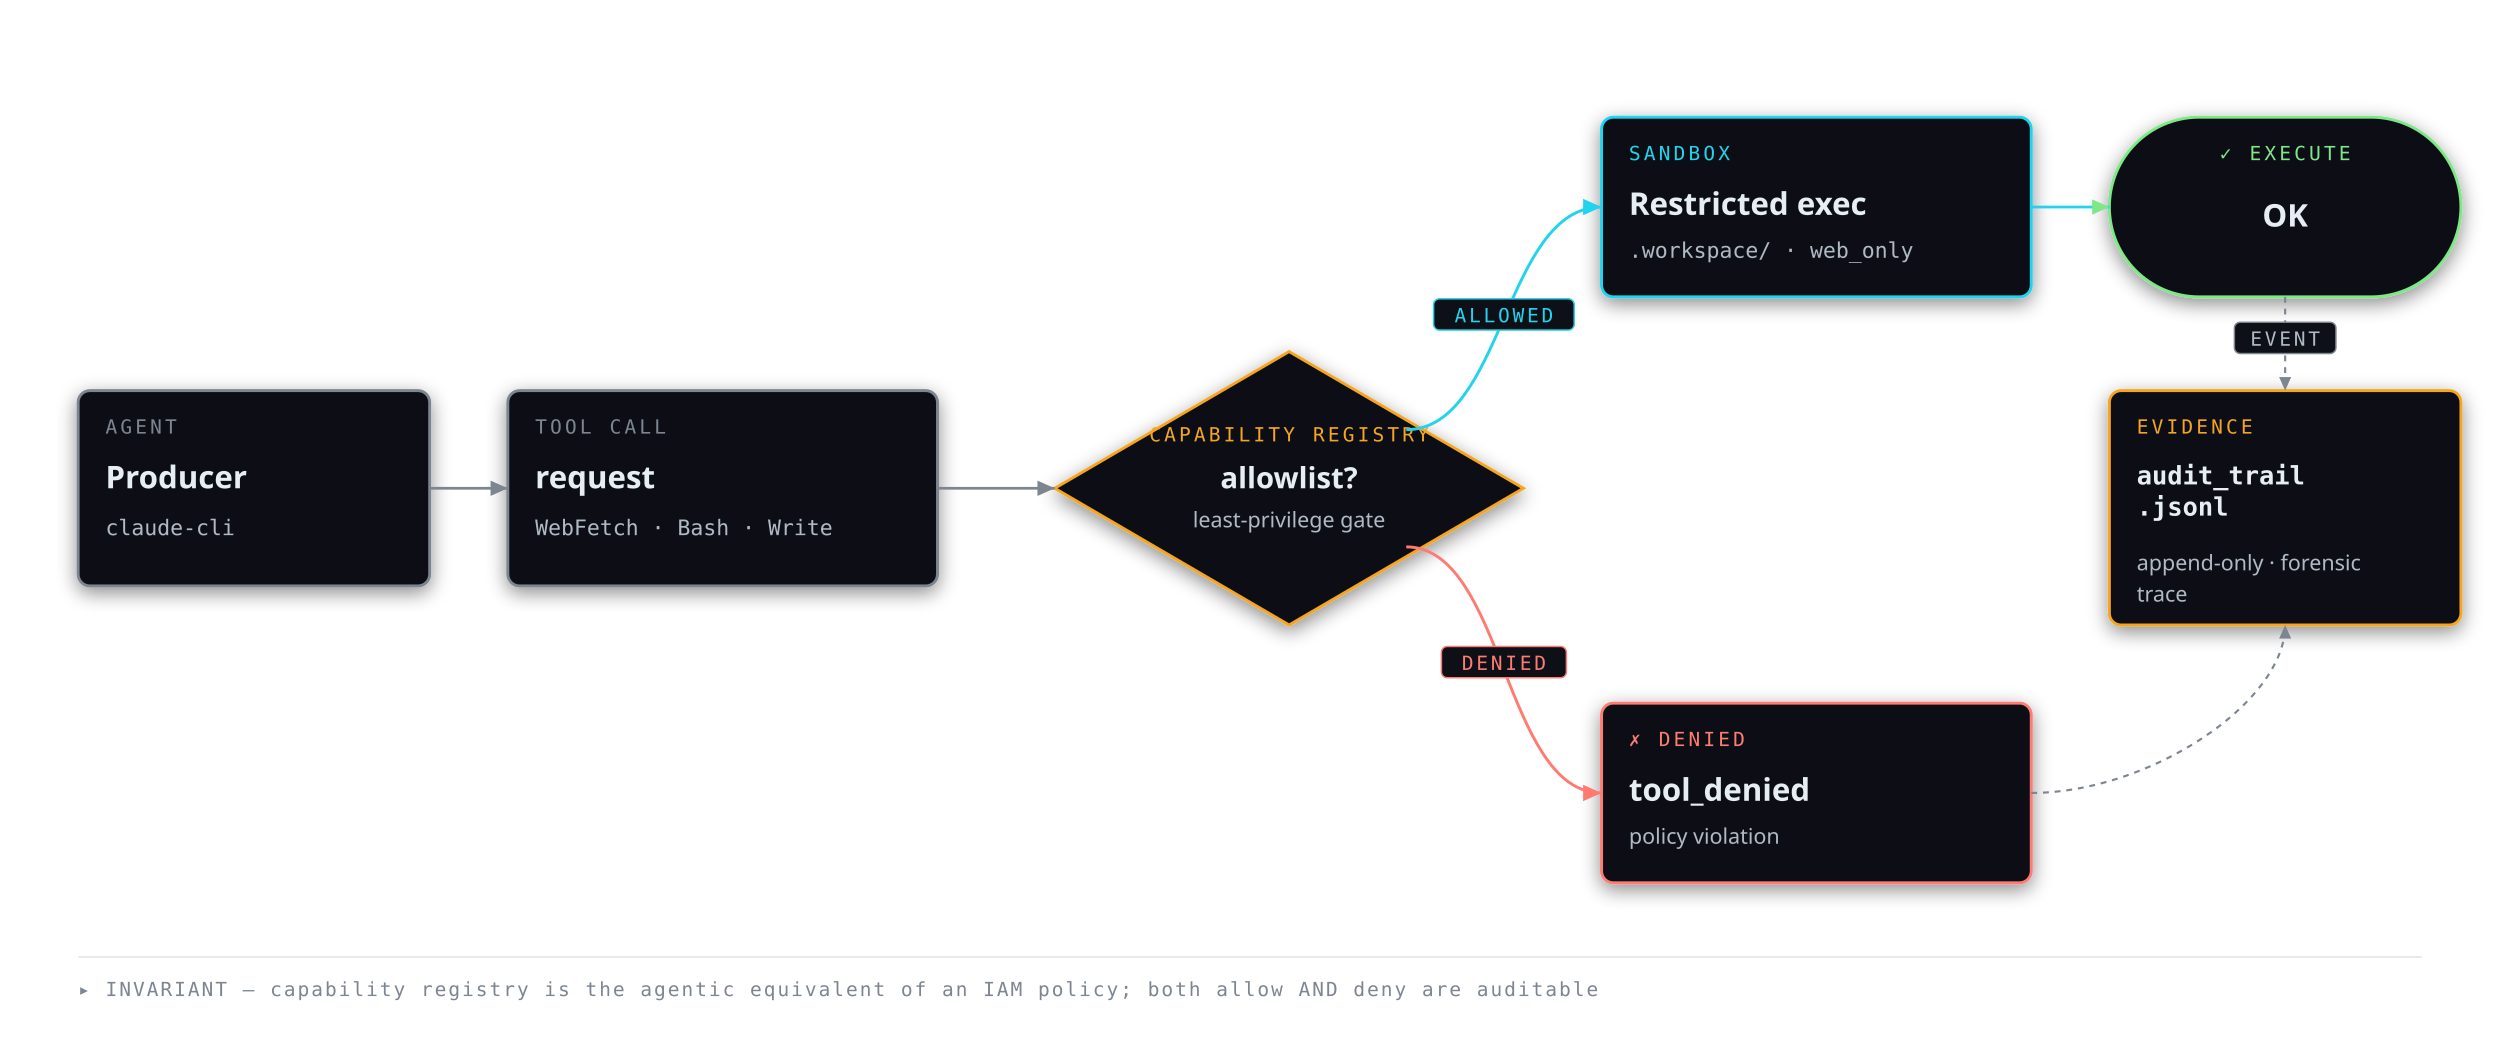
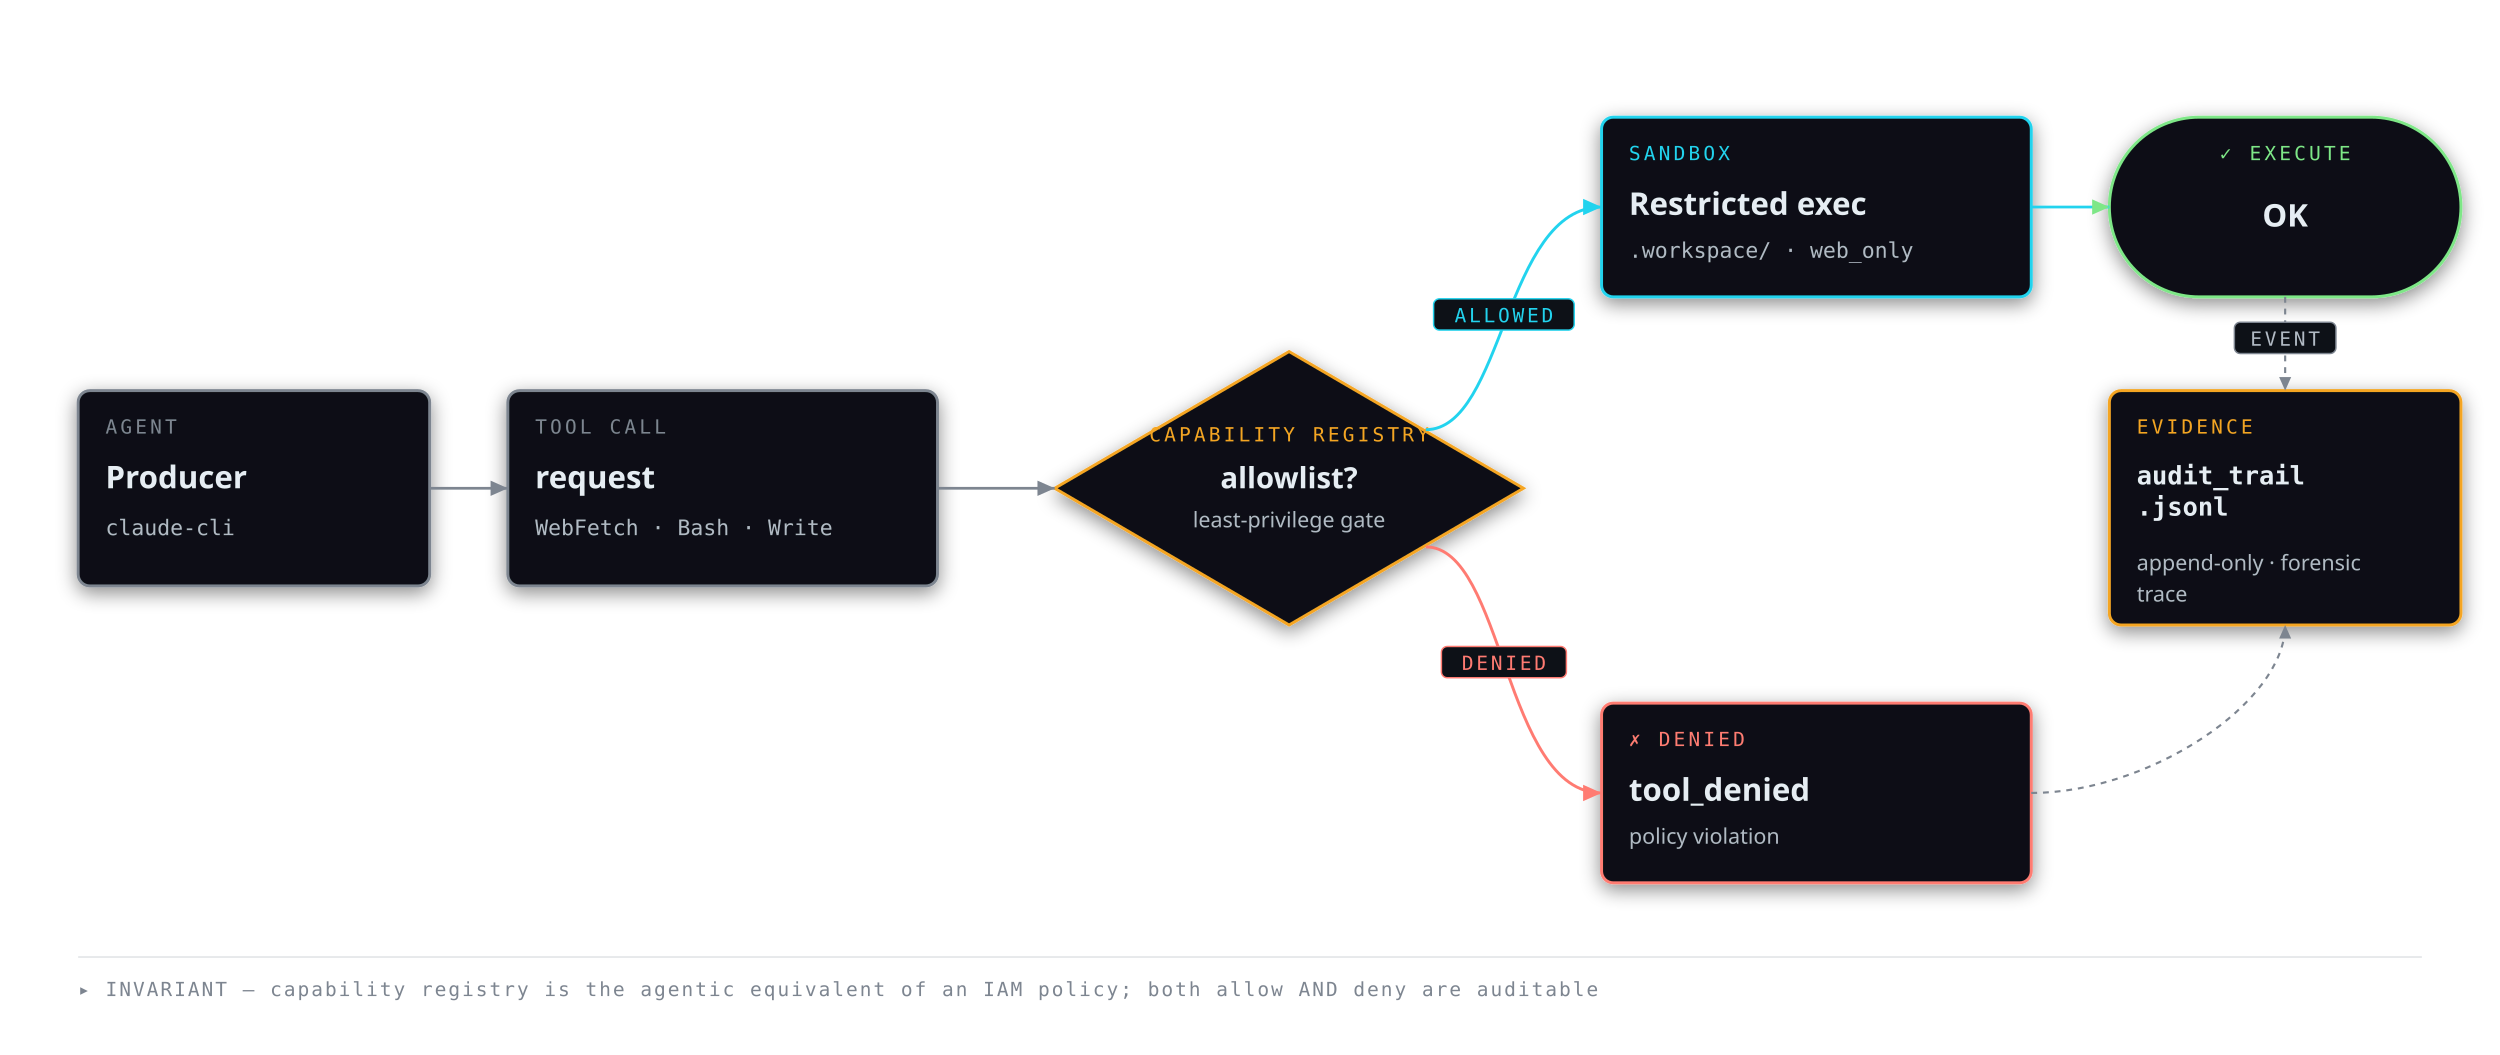
<svg xmlns="http://www.w3.org/2000/svg" viewBox="0 0 1280 540" font-family="Geist, system-ui, sans-serif" font-size="13" fill="none">
  <defs>
    <marker id="ah-mute" viewBox="0 0 10 10" refX="9" refY="5" markerWidth="7" markerHeight="7" orient="auto-start-reverse">
      <path d="M0,1 L9,5 L0,9 z" fill="#7d8590" />
    </marker>
    <marker id="ah-amber" viewBox="0 0 10 10" refX="9" refY="5" markerWidth="7" markerHeight="7" orient="auto-start-reverse">
      <path d="M0,1 L9,5 L0,9 z" fill="#f5a524" />
    </marker>
    <marker id="ah-cyan" viewBox="0 0 10 10" refX="9" refY="5" markerWidth="7" markerHeight="7" orient="auto-start-reverse">
      <path d="M0,1 L9,5 L0,9 z" fill="#22d3ee" />
    </marker>
    <marker id="ah-green" viewBox="0 0 10 10" refX="9" refY="5" markerWidth="7" markerHeight="7" orient="auto-start-reverse">
      <path d="M0,1 L9,5 L0,9 z" fill="#7ee787" />
    </marker>
    <marker id="ah-warn" viewBox="0 0 10 10" refX="9" refY="5" markerWidth="7" markerHeight="7" orient="auto-start-reverse">
      <path d="M0,1 L9,5 L0,9 z" fill="#ff7b72" />
    </marker>
    <filter id="node-shadow" x="-20%" y="-20%" width="140%" height="140%">
      <feDropShadow dx="0" dy="3" stdDeviation="5" flood-color="#000" flood-opacity="0.45" />
    </filter>
  </defs>
  <g transform="translate(40 200)" filter="url(#node-shadow)">
    <rect width="180" height="100" rx="6" fill="#0d1117" stroke="#7d8590" stroke-width="1.5" />
    <text x="14" y="22" font-family="JetBrains Mono, monospace" font-size="10" fill="#7d8590" letter-spacing="1.6">AGENT</text>
    <text x="14" y="50" font-size="16" font-weight="600" fill="#e6edf3">Producer</text>
    <text x="14" y="74" font-family="JetBrains Mono, monospace" font-size="11" fill="#b1bac4">claude-cli</text>
  </g>
  <g transform="translate(260 200)" filter="url(#node-shadow)">
    <rect width="220" height="100" rx="6" fill="#0d1117" stroke="#7d8590" stroke-width="1.5" />
    <text x="14" y="22" font-family="JetBrains Mono, monospace" font-size="10" fill="#7d8590" letter-spacing="1.6">TOOL CALL</text>
    <text x="14" y="50" font-size="16" font-weight="600" fill="#e6edf3">request</text>
    <text x="14" y="74" font-family="JetBrains Mono, monospace" font-size="11" fill="#b1bac4">WebFetch · Bash · Write</text>
  </g>
  <g transform="translate(540 180)" filter="url(#node-shadow)">
    <polygon points="120,0 240,70 120,140 0,70" fill="#0d1117" stroke="#f5a524" stroke-width="1.5" />
    <text x="120" y="46" font-family="JetBrains Mono, monospace" font-size="10" fill="#f5a524" text-anchor="middle" letter-spacing="1.6">CAPABILITY REGISTRY</text>
    <text x="120" y="70" font-size="15" font-weight="600" fill="#e6edf3" text-anchor="middle">allowlist?</text>
    <text x="120" y="90" font-size="11" fill="#b1bac4" text-anchor="middle">least-privilege gate</text>
  </g>
  <g transform="translate(820 60)" filter="url(#node-shadow)">
    <rect width="220" height="92" rx="6" fill="#0d1117" stroke="#22d3ee" stroke-width="1.5" />
    <text x="14" y="22" font-family="JetBrains Mono, monospace" font-size="10" fill="#22d3ee" letter-spacing="1.6">SANDBOX</text>
    <text x="14" y="50" font-size="16" font-weight="600" fill="#e6edf3">Restricted exec</text>
    <text x="14" y="72" font-family="JetBrains Mono, monospace" font-size="11" fill="#b1bac4">.workspace/ · web_only</text>
  </g>
  <g transform="translate(1080 60)" filter="url(#node-shadow)">
    <rect width="180" height="92" rx="46" fill="#0d1117" stroke="#7ee787" stroke-width="1.5" />
    <text x="90" y="22" font-family="JetBrains Mono, monospace" font-size="10" fill="#7ee787" text-anchor="middle" letter-spacing="1.6">✓ EXECUTE</text>
    <text x="90" y="56" font-size="16" font-weight="600" fill="#e6edf3" text-anchor="middle">OK</text>
  </g>
  <g transform="translate(820 360)" filter="url(#node-shadow)">
    <rect width="220" height="92" rx="6" fill="#0d1117" stroke="#ff7b72" stroke-width="1.5" />
    <text x="14" y="22" font-family="JetBrains Mono, monospace" font-size="10" fill="#ff7b72" letter-spacing="1.6">✗ DENIED</text>
    <text x="14" y="50" font-size="16" font-weight="600" fill="#e6edf3">tool_denied</text>
    <text x="14" y="72" font-size="11" fill="#b1bac4">policy violation</text>
  </g>
  <g transform="translate(1080 200)" filter="url(#node-shadow)">
    <rect width="180" height="120" rx="6" fill="#0d1117" stroke="#f5a524" stroke-width="1.5" />
    <text x="14" y="22" font-family="JetBrains Mono, monospace" font-size="10" fill="#f5a524" letter-spacing="1.6">EVIDENCE</text>
    <text x="14" y="48" font-family="JetBrains Mono, monospace" font-size="13" font-weight="600" fill="#e6edf3">audit_trail</text>
    <text x="14" y="64" font-family="JetBrains Mono, monospace" font-size="13" font-weight="600" fill="#e6edf3">.jsonl</text>
    <text x="14" y="92" font-size="11" fill="#b1bac4">append-only · forensic</text>
    <text x="14" y="108" font-size="11" fill="#b1bac4">trace</text>
  </g>
  <path stroke="#7d8590" stroke-width="1.4" fill="none" d="M 220 250 L 260 250" marker-end="url(#ah-mute)" />
  <path stroke="#7d8590" stroke-width="1.4" fill="none" d="M 480 250 L 540 250" marker-end="url(#ah-mute)" />
-   <path stroke="#22d3ee" stroke-width="1.5" fill="none" d="M 720 220 C 770 220, 770 106, 820 106" marker-end="url(#ah-cyan)" />
+   <path stroke="#22d3ee" stroke-width="1.5" fill="none" d="M 730 220 C 770 220, 770 106, 820 106" marker-end="url(#ah-cyan)" />
  <path stroke="#22d3ee" stroke-width="1.4" fill="none" d="M 1040 106 L 1080 106" marker-end="url(#ah-green)" />
  <path stroke="#7d8590" stroke-width="1.1" stroke-dasharray="3 3" fill="none" d="M 1170 152 L 1170 200" marker-end="url(#ah-mute)" />
-   <path stroke="#ff7b72" stroke-width="1.5" fill="none" d="M 720 280 C 770 280, 770 406, 820 406" marker-end="url(#ah-warn)" />
+   <path stroke="#ff7b72" stroke-width="1.5" fill="none" d="M 730 280 C 770 280, 770 406, 820 406" marker-end="url(#ah-warn)" />
  <path stroke="#7d8590" stroke-width="1.1" stroke-dasharray="3 3" fill="none" d="M 1040 406 C 1100 406, 1170 360, 1170 320" marker-end="url(#ah-mute)" />
  <g font-family="JetBrains Mono, monospace" font-size="10" letter-spacing="1.4" text-anchor="middle">
    <g transform="translate(770 162)">
      <rect x="-36" y="-9" width="72" height="16" rx="3" fill="#0d1117" stroke="#22d3ee" stroke-width="0.75" />
      <text y="3" fill="#22d3ee">ALLOWED</text>
    </g>
    <g transform="translate(770 340)">
      <rect x="-32" y="-9" width="64" height="16" rx="3" fill="#0d1117" stroke="#ff7b72" stroke-width="0.75" />
      <text y="3" fill="#ff7b72">DENIED</text>
    </g>
    <g transform="translate(1170 174)">
      <rect x="-26" y="-9" width="52" height="16" rx="3" fill="#0d1117" stroke="#7d8590" stroke-width="0.75" />
      <text y="3" fill="#b1bac4">EVENT</text>
    </g>
  </g>
  <g transform="translate(40 490)" font-family="JetBrains Mono, monospace" font-size="10" fill="#7d8590" letter-spacing="1">
    <line x1="0" y1="0" x2="1200" y2="0" stroke="#7d8590" stroke-opacity="0.18" />
    <text x="0" y="20">▸ INVARIANT — capability registry is the agentic equivalent of an IAM policy; both allow AND deny are auditable</text>
  </g>
</svg>
